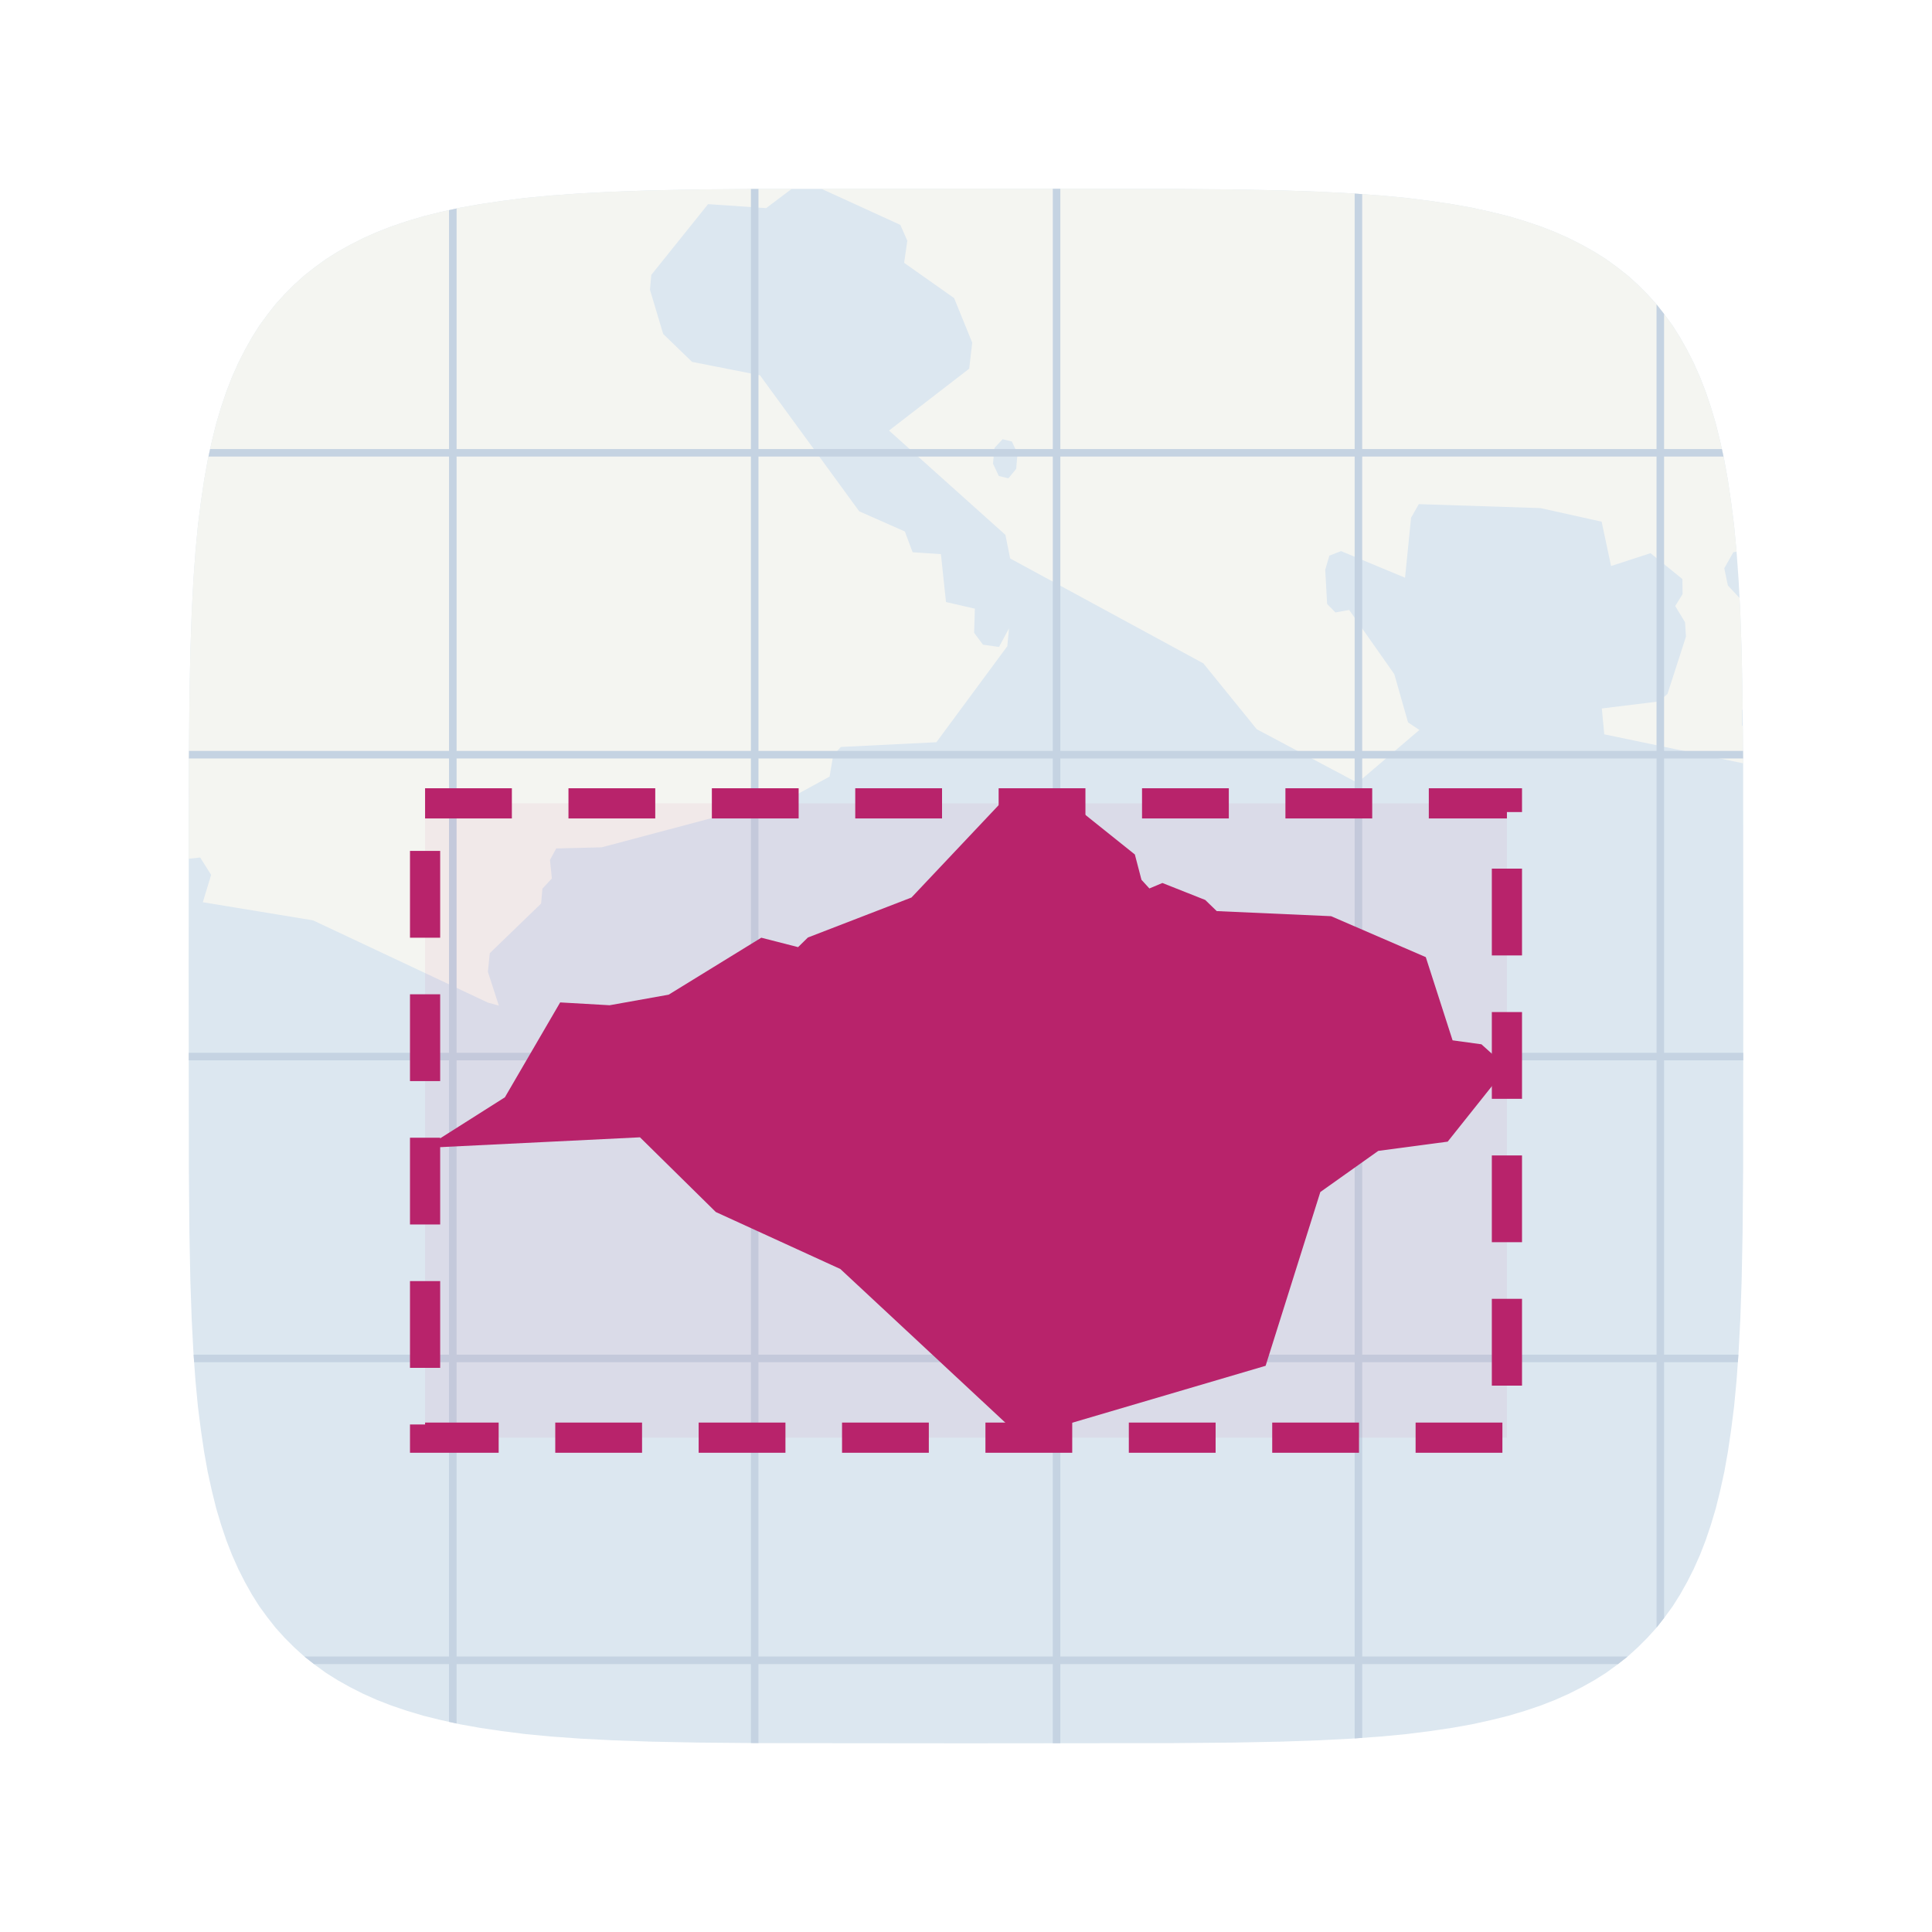
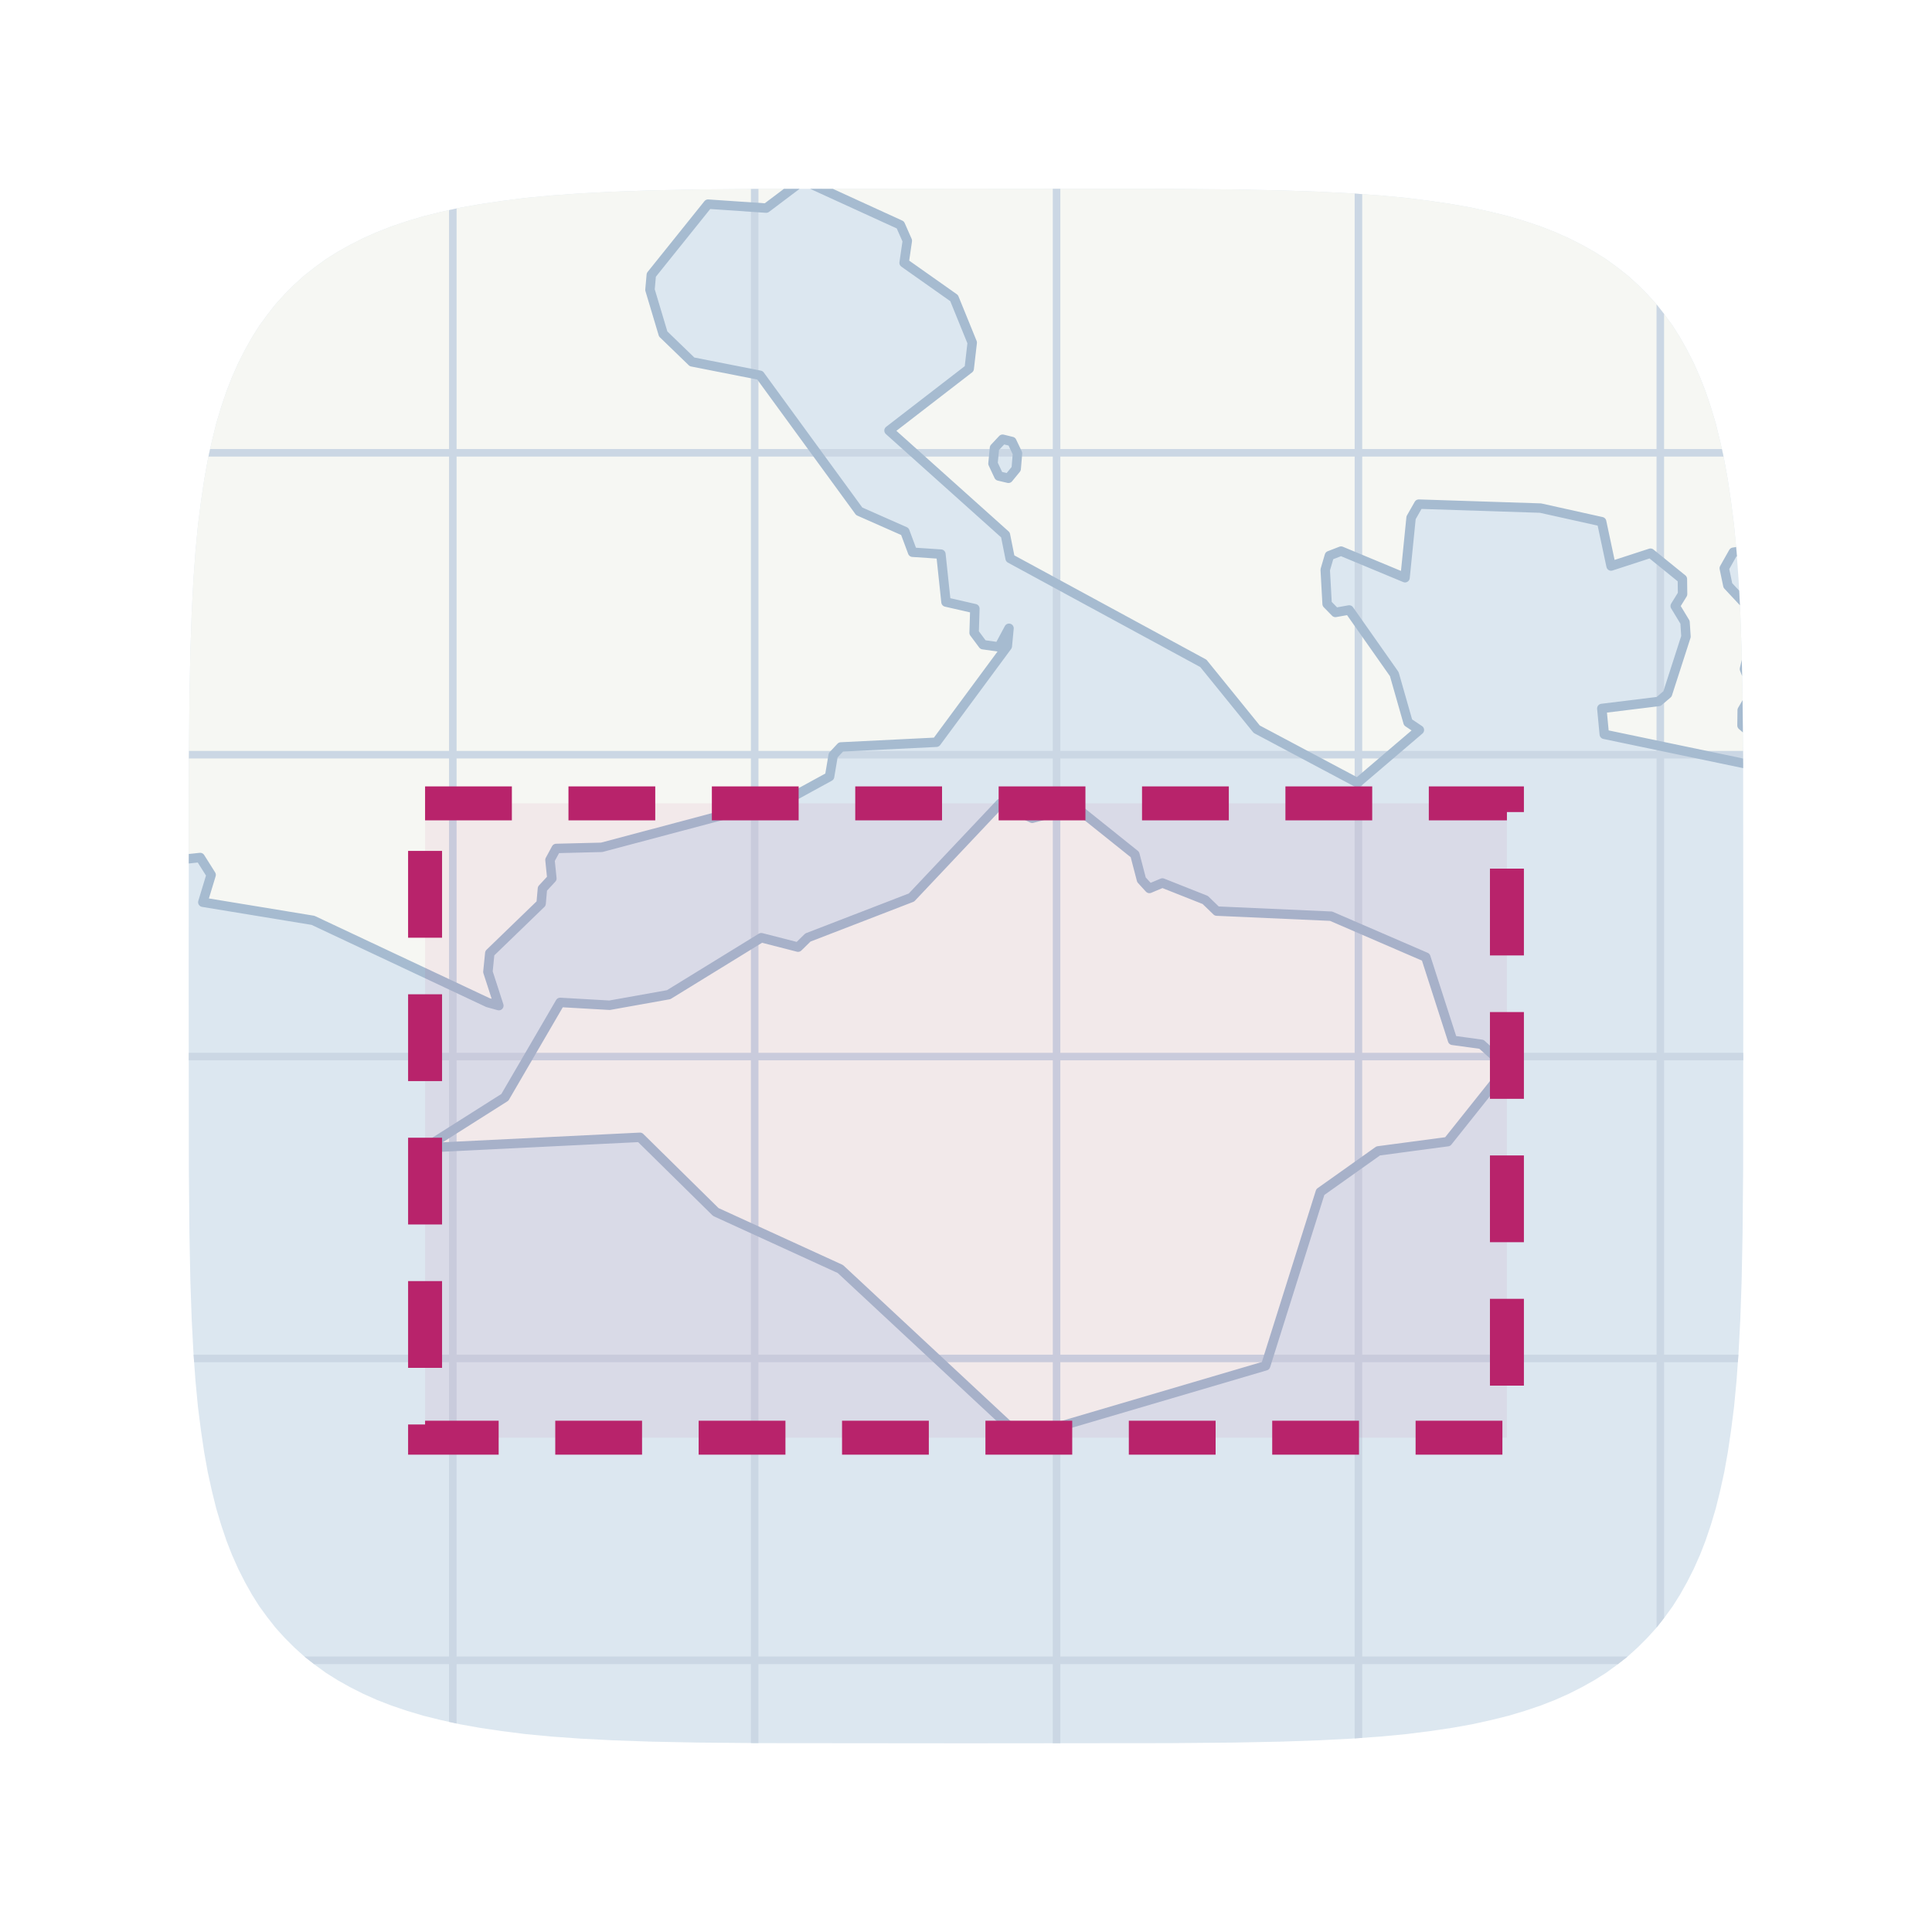
<svg xmlns="http://www.w3.org/2000/svg" xmlns:xlink="http://www.w3.org/1999/xlink" viewBox="0 0 1024 1024" width="1024" height="1024">
  <defs>
    <path id="squircle" d="M 924.0 512.0 L 923.9 619.7 L 923.6 654.0 L 923.1 679.0 L 922.4 699.2 L 921.5 716.5 L 920.4 731.8 L 919.1 745.5 L 917.5 758.1 L 915.8 769.6 L 913.9 780.2 L 911.7 790.2 L 909.4 799.5 L 906.8 808.2 L 904.0 816.5 L 901.0 824.2 L 897.7 831.6 L 894.2 838.5 L 890.5 845.1 L 886.6 851.3 L 882.3 857.2 L 877.9 862.8 L 873.1 868.1 L 868.1 873.1 L 862.8 877.9 L 857.2 882.3 L 851.3 886.6 L 845.1 890.5 L 838.5 894.2 L 831.6 897.7 L 824.2 901.0 L 816.5 904.0 L 808.2 906.8 L 799.5 909.4 L 790.2 911.7 L 780.2 913.9 L 769.6 915.8 L 758.1 917.5 L 745.5 919.1 L 731.8 920.4 L 716.5 921.5 L 699.2 922.4 L 679.0 923.1 L 654.0 923.6 L 619.7 923.9 L 512.0 924.0 L 404.3 923.9 L 370.0 923.6 L 345.0 923.1 L 324.8 922.4 L 307.5 921.5 L 292.2 920.4 L 278.5 919.1 L 265.9 917.5 L 254.4 915.8 L 243.8 913.9 L 233.8 911.7 L 224.5 909.4 L 215.8 906.8 L 207.5 904.0 L 199.8 901.0 L 192.4 897.7 L 185.5 894.2 L 178.9 890.5 L 172.7 886.6 L 166.8 882.3 L 161.2 877.9 L 155.9 873.1 L 150.9 868.1 L 146.1 862.8 L 141.7 857.2 L 137.4 851.3 L 133.5 845.1 L 129.8 838.5 L 126.3 831.6 L 123.0 824.2 L 120.0 816.5 L 117.2 808.2 L 114.6 799.5 L 112.3 790.2 L 110.1 780.2 L 108.2 769.6 L 106.5 758.1 L 104.9 745.5 L 103.6 731.8 L 102.5 716.5 L 101.6 699.2 L 100.9 679.0 L 100.4 654.0 L 100.1 619.7 L 100.0 512.0 L 100.1 404.3 L 100.4 370.0 L 100.9 345.0 L 101.6 324.8 L 102.5 307.5 L 103.6 292.2 L 104.9 278.5 L 106.5 265.9 L 108.2 254.4 L 110.1 243.8 L 112.3 233.8 L 114.6 224.5 L 117.2 215.8 L 120.0 207.5 L 123.0 199.8 L 126.3 192.4 L 129.8 185.5 L 133.5 178.9 L 137.4 172.7 L 141.7 166.8 L 146.1 161.2 L 150.9 155.9 L 155.9 150.9 L 161.2 146.1 L 166.8 141.7 L 172.7 137.4 L 178.9 133.5 L 185.5 129.8 L 192.4 126.3 L 199.8 123.0 L 207.5 120.0 L 215.8 117.2 L 224.5 114.6 L 233.8 112.3 L 243.8 110.1 L 254.4 108.2 L 265.9 106.5 L 278.5 104.9 L 292.2 103.6 L 307.5 102.5 L 324.8 101.6 L 345.0 100.9 L 370.0 100.4 L 404.3 100.1 L 512.0 100.0 L 619.7 100.1 L 654.0 100.4 L 679.0 100.9 L 699.2 101.6 L 716.5 102.5 L 731.8 103.6 L 745.5 104.9 L 758.1 106.5 L 769.6 108.2 L 780.2 110.1 L 790.2 112.3 L 799.5 114.6 L 808.2 117.2 L 816.5 120.0 L 824.2 123.0 L 831.6 126.3 L 838.5 129.8 L 845.1 133.5 L 851.3 137.4 L 857.2 141.7 L 862.8 146.1 L 868.1 150.9 L 873.1 155.9 L 877.9 161.2 L 882.3 166.8 L 886.6 172.7 L 890.5 178.9 L 894.2 185.5 L 897.7 192.4 L 901.0 199.8 L 904.0 207.5 L 906.8 215.8 L 909.4 224.5 L 911.7 233.8 L 913.9 243.8 L 915.8 254.4 L 917.5 265.9 L 919.1 278.5 L 920.4 292.2 L 921.5 307.5 L 922.4 324.8 L 923.1 345.0 L 923.6 370.0 L 923.9 404.3 Z" />
    <clipPath id="tile">
      <use xlink:href="#squircle" />
    </clipPath>
  </defs>
  <g clip-path="url(#tile)">
    <g>
      <rect x="0" y="0" width="1024" height="1024" fill="#DCE7F0" />
-       <path d="M-1302.1 341.2L-1267.6 296.8L-1219.2 279.9L-1156.5 282.9L-1135.7 257.4L-1113.8 274.8L-1075.8 251.3L-1033.7 255.6L-1029.2 251.4L-1027.5 243.6L-968.1 215.8L-919.2 223.7L-913.6 213.0L-913.5 205.3L-927.5 179.4L-908.0 148.1L-908.7 140.3L-918.6 122.0L-900.1 105.8L-904.5 59.4L-896.2 50.6L-884.2 56.0L-872.6 41.2L-854.9 52.0L-849.5 51.6L-841.0 40.9L-842.3 18.7L-819.0 31.8L-792.3 28.7L-778.8 65.4L-742.5 104.0L-738.4 103.1L-728.9 90.8L-730.7 74.1L-709.7 68.1L-693.1 85.9L-626.1 58.5L-622.4 48.0L-626.5 37.6L-631.6 33.9L-652.9 34.0L-657.8 9.3L-604.5 -51.5L-604.1 -61.4L-623.0 -102.7L-596.2 -121.7L-533.5 -102.9L-503.1 -106.6L-448.9 -48.2L-425.1 16.3L-367.3 56.1L-367.3 85.7L-347.7 112.9L-310.1 103.2L-274.8 66.7L-228.9 60.4L-217.7 44.6L-186.2 35.8L-182.6 57.4L-146.3 85.5L-94.9 160.3L-89.8 160.1L-58.5 137.7L-23.9 145.5L-30.4 186.2L-65.6 212.6L-70.4 252.6L-67.3 259.3L-46.1 270.9L-19.9 257.5L-14.2 292.6L-1.6 304.8L-15.4 315.8L-24.0 348.4L-24.0 356.1L-16.4 375.5L-49.6 368.3L-63.8 352.3L-82.8 358.5L-93.5 432.6L-115.7 405.1L-139.4 415.1L-146.3 399.3L-159.5 403.5L-164.7 380.4L-168.5 375.5L-187.5 387.2L-230.4 385.8L-244.6 402.6L-249.2 478.8L-264.8 492.5L-278.7 495.5L-282.0 518.9L-293.7 518.1L-298.0 522.2L-297.6 536.9L-292.5 542.3L-263.2 530.8L-254.8 542.4L-261.2 542.4L-265.6 549.0L-260.3 570.8L-255.9 574.7L-246.9 574.1L-244.4 586.9L-239.7 589.5L-234.0 586.3L-227.5 596.9L-222.7 596.8L-210.1 584.3L-208.2 595.1L-201.9 597.4L-186.3 582.0L-178.4 578.6L-169.0 592.4L-175.6 634.3L-171.9 639.6L-149.6 645.3L-184.8 688.3L-183.3 702.5L-172.0 705.9L-180.1 728.8L-263.4 738.5L-295.2 760.2L-307.5 730.2L-361.5 720.6L-383.1 698.3L-396.4 704.1L-410.4 692.1L-442.4 692.8L-454.9 679.6L-506.5 690.3L-672.3 654.9L-703.9 656.2L-722.3 670.9L-732.6 689.7L-730.9 698.9L-724.7 702.1L-727.2 708.8L-726.1 716.5L-714.8 725.6L-734.9 718.9L-753.9 746.7L-752.7 756.1L-744.2 769.8L-703.2 773.5L-698.7 819.2L-741.6 871.3L-735.0 793.7L-737.1 784.7L-824.6 697.7L-942.0 607.2L-1116.3 511.9L-1246.5 484.8L-1287.1 511.7L-1293.0 493.8L-1276.8 457.3L-1275.8 449.4L-1294.4 425.1L-1226.6 382.2L-1222.5 370.7L-1229.1 359.3L-1302.1 341.2ZM-311.1 557.5L-305.0 559.8L-298.0 549.6L-297.2 542.0L-301.1 534.6L-308.0 533.8L-312.4 538.4L-311.1 557.5ZM-190.9 568.0L-220.8 557.0L-195.6 552.9L-185.6 557.9L-190.9 568.0ZM-186.2 35.8L-181.5 43.5L-176.3 45.3L-154.1 22.0L-108.4 18.4L-94.8 6.9L-94.0 24.8L-86.6 30.9L-71.3 9.7L-51.8 1.4L-28.8 40.4L-12.3 33.0L37.8 56.2L77.3 58.6L139.8 111.9L144.9 111.2L171.4 89.4L189.5 87.9L200.9 66.4L201.5 58.2L198.1 52.0L188.4 47.6L178.2 19.6L210.2 1.5L212.4 -5.8L211.2 -18.9L206.7 -25.5L174.3 -39.6L171.4 -53.2L179.0 -116.7L168.8 -143.7L178.1 -184.5L173.5 -191.0L140.3 -205.1L149.1 -256.8L129.8 -295.1L132.5 -310.3L130.9 -318.0L105.7 -339.8L110.4 -358.3L172.1 -364.0L202.0 -425.2L235.0 -430.2L270.4 -412.4L280.0 -417.2L284.0 -430.1L281.3 -437.3L276.3 -439.4L274.0 -475.1L293.9 -484.6L298.7 -497.7L284.1 -536.5L290.8 -575.4L323.2 -559.7L388.7 -570.5L392.6 -575.5L393.1 -583.4L383.4 -604.3L401.3 -608.4L420.1 -635.7L488.9 -625.7L597.4 -634.3L679.6 -608.7L722.3 -608.3L745.1 -614.2L748.1 -620.8L748.6 -638.1L780.6 -655.1L822.1 -610.3L891.9 -618.2L898.2 -614.0L961.6 -623.7L1011.6 -600.6L1057.5 -600.7L1125.9 -564.2L1140.3 -541.0L1161.0 -524.3L1175.5 -473.6L1177.5 -431.1L1159.5 -386.2L1125.5 -406.0L1097.1 -401.2L1089.8 -405.8L1047.7 -353.0L1048.9 -343.2L1070.7 -300.0L1063.5 -256.0L1065.0 -246.4L1070.9 -243.0L1100.8 -249.5L1132.7 -188.7L1159.5 -178.8L1155.3 -163.2L1150.0 -161.5L1147.1 -155.1L1150.6 -133.7L1120.9 -121.4L1101.5 -93.6L1053.4 -98.3L1049.5 -92.7L1040.3 -60.8L993.0 -20.4L995.3 13.0L979.0 29.1L952.7 112.8L947.6 119.8L948.3 129.4L961.2 150.7L942.9 162.7L926.0 206.0L928.1 215.5L958.5 256.1L951.9 287.3L918.7 292.7L913.9 301.2L915.8 310.3L931.2 326.8L924.6 354.6L929.2 366.5L923.4 376.4L923.3 384.5L935.3 394.8L946.1 390.7L944.6 408.9L850.3 389.2L849.0 375.5L879.1 371.8L883.8 367.8L893.6 337.4L893.1 329.8L887.9 321.2L891.8 314.9L891.7 306.9L874.8 293.2L853.9 300.0L848.9 276.5L816.5 269.3L752.0 267.2L747.9 274.4L744.7 306.2L710.8 292.1L704.6 294.5L702.4 302.0L703.4 320.1L707.8 324.6L715.1 323.3L739.0 357.3L746.3 382.9L752.3 386.9L719.5 414.9L666.1 386.5L637.8 351.6L535.4 296.0L532.9 283.5L471.2 228.2L513.7 195.4L515.3 181.6L505.7 158.0L479.2 139.3L480.9 127.6L477.2 119.2L425.6 95.6L406.1 110.3L375.3 108.2L345.2 145.7L344.5 153.6L351.5 177.0L366.8 191.8L402.8 198.9L455.4 271.0L479.6 281.7L483.7 292.7L498.7 293.7L501.4 319.1L516.7 322.6L516.3 335.4L521.0 341.7L529.5 342.9L534.8 333.0L533.9 342.5L496.3 393.4L445.7 395.9L441.6 400.3L439.7 411.6L420.5 422.1L318.9 449.1L294.8 449.7L291.5 455.8L292.5 465.6L287.5 471.0L286.8 478.9L259.6 505.2L258.6 515.1L264.4 533.0L258.6 531.4L165.9 487.8L107.5 478.2L111.9 463.7L106.1 454.5L50.1 460.5L55.2 433.0L47.8 412.0L43.5 407.2L4.1 430.2L-25.2 353.3L-15.7 315.3L-9.6 305.4L-14.7 293.1L-19.2 265.4L-25.7 260.9L-45.3 271.5L-71.4 257.2L-65.9 210.9L-31.4 186.2L-25.6 156.8L-26.9 147.6L-59.1 138.3L-93.8 162.9L-146.3 85.6L-184.7 55.9L-186.2 35.8ZM526.3 245.7L529.4 252.3L534.5 253.5L538.6 248.5L539.3 240.3L536.3 234.0L531.4 232.8L527.1 237.4L526.3 245.7ZM924.0 209.6L943.2 161.6L955.5 150.8L955.0 140.9L941.2 118.0L953.1 110.9L979.2 28.0L993.9 12.1L991.3 -20.7L1039.5 -60.4L1051.4 -99.3L1099.9 -93.9L1120.3 -121.2L1150.7 -133.6L1213.1 -107.8L1288.6 -138.1L1319.3 -122.4L1346.1 -134.0L1384.8 -126.9L1390.0 -131.9L1393.4 -146.1L1426.9 -137.6L1441.5 -147.9L1521.2 -166.4L1552.8 -186.3L1654.8 -201.1L1700.9 -224.1L1704.3 -234.8L1746.6 -242.1L1752.1 -254.6L1791.5 -274.6L1840.0 -260.6L1837.1 -240.2L1842.2 -231.4L2018.2 -227.2L2020.1 -189.6L2037.2 -176.1L1956.3 -148.5L1951.9 -143.7L1951.1 -135.4L1957.0 -117.2L1973.0 -111.7L1978.9 -84.0L2002.9 -82.0L1986.4 -66.3L1986.0 -44.8L1965.5 -28.1L1969.5 13.5L1960.4 52.8L1919.4 55.6L1904.4 34.3L1864.8 57.0L1861.8 67.7L1872.0 111.7L1854.3 122.7L1837.8 216.6L1801.0 226.9L1799.5 214.1L1792.3 210.3L1784.6 217.3L1779.2 248.2L1737.9 232.4L1720.3 251.6L1719.3 263.5L1747.7 320.1L1717.9 316.9L1711.8 325.0L1678.3 321.8L1503.6 362.9L1385.3 368.1L1208.3 407.9L1157.7 436.2L1111.1 504.4L1071.4 466.2L980.8 413.7L970.9 402.3L970.9 387.8L975.3 386.9L982.2 393.9L987.0 392.5L1009.6 359.3L1010.5 349.5L996.6 336.1L993.6 304.7L981.7 299.7L976.7 302.1L974.4 309.4L979.1 371.0L940.6 341.5L957.1 256.8L924.0 209.6ZM1146.4 449.6L1150.8 436.2L1149.3 428.2L1141.2 418.6L1133.4 422.0L1131.0 429.1L1132.5 436.7L1140.0 449.8L1146.4 449.6Z" fill="#F4F5F1" fill-rule="evenodd" />
-       <path d="M80 0V1024M240 0V1024M400 0V1024M560 0V1024M720 0V1024M880 0V1024M0 80H1024M0 240H1024M0 400H1024M0 560H1024M0 720H1024M0 880H1024" stroke="#C5D3E2" stroke-width="4" fill="none" />
-       <path d="M225.3 608.4L267.6 581.6L296.9 531.3L323.1 532.8L354.4 527.2L403.5 497.0L423.0 502.0L428.2 496.9L483.1 475.7L530.2 425.8L547.1 433.7L569.9 427.6L601.5 452.9L605.0 466.3L609.2 470.9L616.1 468.0L638.8 477.0L644.9 482.9L705.5 485.6L755.7 507.3L769.9 551.4L785.2 553.5L798.7 565.7L767.3 605.1L730.5 610.0L699.8 631.8L670.8 723.9L541.4 762.0L445.4 672.6L379.4 642.4L339.2 602.8L225.3 608.4Z" fill="#B8236B" fill-rule="evenodd" />
-       <rect x="225.3" y="425.8" width="573.4" height="336.2" fill="rgba(184,35,107,0.06)" stroke="#B8236B" stroke-width="16" stroke-dasharray="46 30" />
+       <path d="M-1302.1 341.2L-1267.6 296.8L-1219.2 279.9L-1156.5 282.9L-1135.7 257.4L-1113.8 274.8L-1075.8 251.3L-1033.7 255.6L-1029.2 251.4L-1027.5 243.6L-968.1 215.8L-919.2 223.7L-913.6 213.0L-913.5 205.3L-927.5 179.4L-908.0 148.1L-908.7 140.3L-918.6 122.0L-900.1 105.8L-904.5 59.4L-896.2 50.6L-884.2 56.0L-872.6 41.2L-854.9 52.0L-849.5 51.6L-841.0 40.9L-842.3 18.7L-819.0 31.8L-792.3 28.7L-778.8 65.4L-742.5 104.0L-738.4 103.1L-728.9 90.8L-730.7 74.1L-709.7 68.1L-693.1 85.9L-626.1 58.5L-622.4 48.0L-626.5 37.6L-631.6 33.9L-652.9 34.0L-657.8 9.3L-604.5 -51.5L-604.1 -61.4L-623.0 -102.7L-596.2 -121.7L-533.5 -102.9L-503.1 -106.6L-448.9 -48.2L-425.1 16.3L-367.3 56.1L-367.3 85.7L-347.7 112.9L-310.1 103.2L-274.8 66.7L-228.9 60.4L-217.7 44.6L-186.2 35.8L-182.6 57.4L-146.3 85.5L-94.9 160.3L-89.8 160.1L-58.5 137.7L-23.9 145.5L-30.4 186.2L-65.6 212.6L-70.4 252.6L-67.3 259.3L-46.1 270.9L-19.9 257.5L-14.2 292.6L-1.6 304.8L-15.4 315.8L-24.0 348.4L-24.0 356.1L-16.4 375.5L-49.6 368.3L-63.8 352.3L-82.8 358.5L-93.5 432.6L-115.7 405.1L-139.4 415.1L-146.3 399.3L-159.5 403.5L-164.7 380.4L-168.5 375.5L-187.5 387.2L-230.4 385.8L-244.6 402.6L-249.2 478.8L-264.8 492.5L-278.7 495.5L-282.0 518.9L-293.7 518.1L-298.0 522.2L-297.6 536.9L-292.5 542.3L-263.2 530.8L-254.8 542.4L-261.2 542.4L-265.6 549.0L-260.3 570.8L-255.9 574.7L-246.9 574.1L-244.4 586.9L-239.7 589.5L-234.0 586.3L-227.5 596.9L-222.7 596.8L-210.1 584.3L-208.2 595.1L-201.9 597.4L-186.3 582.0L-178.4 578.6L-169.0 592.4L-175.6 634.3L-171.9 639.6L-149.6 645.3L-184.8 688.3L-183.3 702.5L-172.0 705.9L-180.1 728.8L-263.4 738.5L-295.2 760.2L-307.5 730.2L-361.5 720.6L-383.1 698.3L-396.4 704.1L-410.4 692.1L-442.4 692.8L-454.9 679.6L-506.5 690.3L-672.3 654.9L-703.9 656.2L-722.3 670.9L-732.6 689.7L-730.9 698.9L-724.7 702.1L-727.2 708.8L-726.1 716.5L-714.8 725.6L-734.9 718.9L-753.9 746.7L-752.7 756.1L-744.2 769.8L-703.2 773.5L-698.7 819.2L-741.6 871.3L-735.0 793.7L-737.1 784.7L-824.6 697.7L-942.0 607.2L-1116.3 511.9L-1246.5 484.8L-1287.1 511.7L-1293.0 493.8L-1276.8 457.3L-1275.8 449.4L-1294.4 425.1L-1226.6 382.2L-1222.5 370.7L-1229.1 359.3L-1302.1 341.2ZM-311.1 557.5L-305.0 559.8L-298.0 549.6L-297.2 542.0L-301.1 534.6L-308.0 533.8L-312.4 538.4L-311.1 557.5ZM-190.9 568.0L-220.8 557.0L-195.6 552.9L-185.6 557.9L-190.9 568.0ZM-186.2 35.8L-181.5 43.5L-176.3 45.3L-154.1 22.0L-108.4 18.4L-94.8 6.9L-94.0 24.8L-86.6 30.9L-71.3 9.7L-51.8 1.4L-28.8 40.4L-12.3 33.0L37.8 56.2L77.3 58.6L139.8 111.9L144.9 111.2L171.4 89.4L189.5 87.9L200.9 66.4L201.5 58.2L198.1 52.0L188.4 47.6L178.2 19.6L210.2 1.5L212.4 -5.8L211.2 -18.9L206.7 -25.5L174.3 -39.6L171.4 -53.2L179.0 -116.7L168.8 -143.7L178.1 -184.5L173.5 -191.0L140.3 -205.1L149.1 -256.8L129.8 -295.1L132.5 -310.3L130.9 -318.0L105.7 -339.8L110.4 -358.3L172.1 -364.0L202.0 -425.2L235.0 -430.2L270.4 -412.4L280.0 -417.2L284.0 -430.1L281.3 -437.3L276.3 -439.4L274.0 -475.1L293.9 -484.6L298.7 -497.7L284.1 -536.5L290.8 -575.4L323.2 -559.7L388.7 -570.5L392.6 -575.5L393.1 -583.4L383.4 -604.3L401.3 -608.4L420.1 -635.7L488.9 -625.7L597.4 -634.3L679.6 -608.7L722.3 -608.3L745.1 -614.2L748.1 -620.8L748.6 -638.1L780.6 -655.1L822.1 -610.3L891.9 -618.2L898.2 -614.0L961.6 -623.7L1011.6 -600.6L1057.5 -600.7L1125.9 -564.2L1140.3 -541.0L1161.0 -524.3L1175.5 -473.6L1177.5 -431.1L1159.5 -386.2L1125.5 -406.0L1097.1 -401.2L1089.8 -405.8L1047.7 -353.0L1048.9 -343.2L1070.7 -300.0L1063.5 -256.0L1065.0 -246.4L1070.9 -243.0L1100.8 -249.5L1132.7 -188.7L1159.5 -178.8L1155.3 -163.2L1150.0 -161.5L1147.1 -155.1L1150.6 -133.7L1120.9 -121.4L1101.5 -93.6L1053.4 -98.3L1049.5 -92.7L1040.3 -60.8L993.0 -20.4L995.3 13.0L979.0 29.1L952.7 112.8L947.6 119.8L948.3 129.4L961.2 150.7L942.9 162.7L926.0 206.0L928.1 215.5L958.5 256.1L951.9 287.3L918.7 292.7L913.9 301.2L915.8 310.3L931.2 326.8L924.6 354.6L929.2 366.5L923.4 376.4L923.3 384.5L935.3 394.8L946.1 390.7L944.6 408.9L850.3 389.2L849.0 375.5L879.1 371.8L883.8 367.8L893.6 337.4L893.1 329.8L887.9 321.2L891.8 314.9L891.7 306.9L874.8 293.2L853.9 300.0L848.9 276.5L816.5 269.3L752.0 267.2L747.9 274.4L744.7 306.2L710.8 292.1L704.6 294.5L702.4 302.0L703.4 320.1L707.8 324.6L715.1 323.3L739.0 357.3L746.3 382.9L752.3 386.9L719.5 414.9L666.1 386.5L637.8 351.6L535.4 296.0L532.9 283.5L471.2 228.2L513.7 195.4L515.3 181.6L505.7 158.0L479.2 139.3L480.9 127.6L477.2 119.2L425.6 95.6L406.1 110.3L375.3 108.2L345.2 145.7L344.5 153.6L351.5 177.0L366.8 191.8L402.8 198.9L455.4 271.0L479.6 281.7L483.7 292.7L498.7 293.7L501.4 319.1L516.7 322.6L516.3 335.4L521.0 341.7L529.5 342.9L534.8 333.0L533.9 342.5L496.3 393.4L445.7 395.9L441.6 400.3L439.7 411.6L420.5 422.1L318.9 449.1L294.8 449.7L291.5 455.8L292.5 465.6L287.5 471.0L286.8 478.9L259.6 505.2L258.6 515.1L264.4 533.0L258.6 531.4L165.9 487.8L107.5 478.2L111.9 463.7L106.1 454.5L50.1 460.5L55.2 433.0L47.8 412.0L43.5 407.2L4.1 430.2L-25.2 353.3L-15.7 315.3L-9.6 305.4L-14.7 293.1L-19.2 265.4L-25.7 260.9L-45.3 271.5L-71.4 257.2L-65.9 210.9L-31.4 186.2L-25.6 156.8L-26.9 147.6L-59.1 138.3L-93.8 162.9L-146.3 85.6L-184.7 55.9L-186.2 35.8ZM526.3 245.7L529.4 252.3L534.5 253.5L538.6 248.5L539.3 240.3L536.3 234.0L531.4 232.8L527.1 237.4L526.3 245.7ZM924.0 209.6L943.2 161.6L955.5 150.8L955.0 140.9L941.2 118.0L953.1 110.9L979.2 28.0L993.9 12.1L991.3 -20.7L1039.5 -60.4L1051.4 -99.3L1099.9 -93.9L1120.3 -121.2L1150.7 -133.6L1213.1 -107.8L1288.6 -138.1L1319.3 -122.4L1346.1 -134.0L1384.8 -126.9L1390.0 -131.9L1393.4 -146.1L1426.9 -137.6L1441.5 -147.9L1521.2 -166.4L1552.8 -186.3L1654.8 -201.1L1700.9 -224.1L1704.3 -234.8L1746.6 -242.1L1752.1 -254.6L1791.5 -274.6L1840.0 -260.6L1837.1 -240.2L1842.2 -231.4L2018.2 -227.2L2020.1 -189.6L2037.2 -176.1L1956.3 -148.5L1951.9 -143.7L1951.1 -135.4L1957.0 -117.2L1973.0 -111.7L1978.9 -84.0L2002.9 -82.0L1986.4 -66.3L1986.0 -44.8L1965.5 -28.1L1969.5 13.5L1960.4 52.8L1919.4 55.6L1904.4 34.3L1864.8 57.0L1861.8 67.7L1872.0 111.7L1854.3 122.7L1837.8 216.6L1801.0 226.9L1799.5 214.1L1792.3 210.3L1784.6 217.3L1779.2 248.2L1737.9 232.4L1720.3 251.6L1719.3 263.5L1747.7 320.1L1717.9 316.9L1711.8 325.0L1678.3 321.8L1503.6 362.9L1385.3 368.1L1208.3 407.9L1157.7 436.2L1111.1 504.4L1071.4 466.2L980.8 413.7L970.9 402.3L970.9 387.8L975.3 386.9L982.2 393.9L987.0 392.5L1009.6 359.3L1010.5 349.5L996.6 336.1L993.6 304.7L981.7 299.7L976.7 302.1L974.4 309.4L979.1 371.0L940.6 341.5L957.1 256.8L924.0 209.6ZM1146.4 449.6L1150.8 436.2L1149.3 428.2L1141.2 418.6L1133.4 422.0L1131.0 429.1L1132.5 436.7L1140.0 449.8L1146.4 449.6ZM225.3 608.4L267.6 581.6L296.9 531.3L323.1 532.8L354.4 527.2L403.5 497.0L423.0 502.0L428.2 496.9L483.1 475.7L530.2 425.8L547.1 433.7L569.9 427.6L601.5 452.9L605.0 466.3L609.2 470.9L616.1 468.0L638.8 477.0L644.9 482.9L705.5 485.6L755.7 507.3L769.9 551.4L785.2 553.5L798.7 565.7L767.3 605.1L730.5 610.0L699.8 631.8L670.8 723.9L541.4 762.0L445.4 672.6L379.4 642.4L339.2 602.8L225.3 608.4Z" fill="#F6F7F3" fill-rule="evenodd" />
+       <path d="M80 0V1024M240 0V1024M400 0V1024M560 0V1024M720 0V1024M880 0V1024M0 80H1024M0 240H1024M0 400H1024M0 560H1024M0 720H1024M0 880H1024" stroke="#CBD7E4" stroke-width="4" fill="none" />
+       <path d="M-1302.1 341.2L-1267.6 296.8L-1219.2 279.9L-1156.5 282.9L-1135.7 257.4L-1113.8 274.8L-1075.8 251.3L-1033.7 255.6L-1029.2 251.4L-1027.5 243.6L-968.1 215.8L-919.2 223.7L-913.6 213.0L-913.5 205.3L-927.5 179.4L-908.0 148.1L-908.7 140.3L-918.6 122.0L-900.1 105.8L-904.5 59.4L-896.2 50.6L-884.2 56.0L-872.6 41.2L-854.9 52.0L-849.5 51.6L-841.0 40.9L-842.3 18.7L-819.0 31.8L-792.3 28.7L-778.8 65.4L-742.5 104.0L-738.4 103.1L-728.9 90.8L-730.7 74.1L-709.7 68.1L-693.1 85.9L-626.1 58.5L-622.4 48.0L-626.5 37.6L-631.6 33.9L-652.9 34.0L-657.8 9.3L-604.5 -51.5L-604.1 -61.4L-623.0 -102.7L-596.2 -121.7L-533.5 -102.9L-503.1 -106.6L-448.9 -48.2L-425.1 16.3L-367.3 56.1L-367.3 85.7L-347.7 112.9L-310.1 103.2L-274.8 66.7L-228.9 60.4L-217.7 44.6L-186.2 35.8L-182.6 57.4L-146.3 85.5L-94.9 160.3L-89.8 160.1L-58.5 137.7L-23.9 145.5L-30.4 186.2L-65.6 212.6L-70.4 252.6L-67.3 259.3L-46.1 270.9L-19.9 257.5L-14.2 292.6L-1.6 304.8L-15.4 315.8L-24.0 348.4L-24.0 356.1L-16.4 375.5L-49.6 368.3L-63.8 352.3L-82.8 358.5L-93.5 432.6L-115.7 405.1L-139.4 415.1L-146.3 399.3L-159.5 403.5L-164.7 380.4L-168.5 375.5L-187.5 387.2L-230.4 385.8L-244.6 402.6L-249.2 478.8L-264.8 492.5L-278.7 495.5L-282.0 518.9L-293.7 518.1L-298.0 522.2L-297.6 536.9L-292.5 542.3L-263.2 530.8L-254.8 542.4L-261.2 542.4L-265.6 549.0L-260.3 570.8L-255.9 574.7L-246.9 574.1L-244.4 586.9L-239.7 589.5L-234.0 586.3L-227.5 596.9L-222.7 596.8L-210.1 584.3L-208.2 595.1L-201.9 597.4L-186.3 582.0L-178.4 578.6L-169.0 592.4L-175.6 634.3L-171.9 639.6L-149.6 645.3L-184.8 688.3L-183.3 702.5L-172.0 705.9L-180.1 728.8L-263.4 738.5L-295.2 760.2L-307.5 730.2L-361.5 720.6L-383.1 698.3L-396.4 704.1L-410.4 692.1L-442.4 692.8L-454.9 679.6L-506.5 690.3L-672.3 654.9L-703.9 656.2L-722.3 670.9L-732.6 689.7L-730.9 698.9L-724.7 702.1L-727.2 708.8L-726.1 716.5L-714.8 725.6L-734.9 718.9L-753.9 746.7L-752.7 756.1L-744.2 769.8L-703.2 773.5L-698.7 819.2L-741.6 871.3L-735.0 793.7L-737.1 784.7L-824.6 697.7L-942.0 607.2L-1116.3 511.9L-1246.5 484.8L-1287.1 511.7L-1293.0 493.8L-1276.8 457.3L-1275.8 449.4L-1294.4 425.1L-1226.6 382.2L-1222.5 370.7L-1229.1 359.3L-1302.1 341.2ZM-311.1 557.5L-305.0 559.8L-298.0 549.6L-297.2 542.0L-301.1 534.6L-308.0 533.8L-312.4 538.4L-311.1 557.5ZM-190.9 568.0L-220.8 557.0L-195.6 552.9L-185.6 557.9L-190.9 568.0ZM-186.2 35.8L-181.5 43.5L-176.3 45.3L-154.1 22.0L-108.4 18.4L-94.8 6.9L-94.0 24.8L-86.6 30.9L-71.3 9.7L-51.8 1.4L-28.8 40.4L-12.3 33.0L37.8 56.2L77.3 58.6L139.8 111.9L144.9 111.2L171.4 89.4L189.5 87.9L200.9 66.4L201.5 58.2L198.1 52.0L188.4 47.6L178.2 19.6L210.2 1.5L212.4 -5.8L211.2 -18.9L206.7 -25.5L174.3 -39.6L171.4 -53.2L179.0 -116.7L168.8 -143.7L178.1 -184.5L173.5 -191.0L140.3 -205.1L149.1 -256.8L129.8 -295.1L132.5 -310.3L130.9 -318.0L105.7 -339.8L110.4 -358.3L172.1 -364.0L202.0 -425.2L235.0 -430.2L270.4 -412.4L280.0 -417.2L284.0 -430.1L281.3 -437.3L276.3 -439.4L274.0 -475.1L293.9 -484.6L298.7 -497.7L284.1 -536.5L290.8 -575.4L323.2 -559.7L388.7 -570.5L392.6 -575.5L393.1 -583.4L383.4 -604.3L401.3 -608.4L420.1 -635.7L488.9 -625.7L597.4 -634.3L679.6 -608.7L722.3 -608.3L745.1 -614.2L748.1 -620.8L748.6 -638.1L780.6 -655.1L822.1 -610.3L891.9 -618.2L898.2 -614.0L961.6 -623.7L1011.6 -600.6L1057.5 -600.7L1125.9 -564.2L1140.3 -541.0L1161.0 -524.3L1175.5 -473.6L1177.5 -431.1L1159.5 -386.2L1125.5 -406.0L1097.1 -401.2L1089.8 -405.8L1047.7 -353.0L1048.9 -343.2L1070.7 -300.0L1063.5 -256.0L1065.0 -246.4L1070.9 -243.0L1100.8 -249.5L1132.7 -188.7L1159.5 -178.8L1155.3 -163.2L1150.0 -161.5L1147.1 -155.1L1150.6 -133.7L1120.9 -121.4L1101.5 -93.6L1053.4 -98.3L1049.5 -92.7L1040.3 -60.8L993.0 -20.4L995.3 13.0L979.0 29.1L952.7 112.8L947.6 119.8L948.3 129.4L961.2 150.7L942.9 162.7L926.0 206.0L928.1 215.5L958.5 256.1L951.9 287.3L918.7 292.7L913.9 301.2L915.8 310.3L931.2 326.8L924.6 354.6L929.2 366.5L923.4 376.4L923.3 384.5L935.3 394.8L946.1 390.7L944.6 408.9L850.3 389.2L849.0 375.5L879.1 371.8L883.8 367.8L893.6 337.4L893.1 329.8L887.9 321.2L891.8 314.9L891.7 306.9L874.8 293.2L853.9 300.0L848.9 276.5L816.5 269.3L752.0 267.2L747.9 274.4L744.7 306.2L710.8 292.1L704.6 294.5L702.4 302.0L703.4 320.1L707.8 324.6L715.1 323.3L739.0 357.3L746.3 382.9L752.3 386.9L719.5 414.9L666.1 386.5L637.8 351.6L535.4 296.0L532.9 283.5L471.2 228.2L513.7 195.4L515.3 181.6L505.7 158.0L479.2 139.3L480.9 127.6L477.2 119.2L425.6 95.6L406.1 110.3L375.3 108.2L345.2 145.7L344.5 153.6L351.5 177.0L366.8 191.8L402.8 198.9L455.4 271.0L479.6 281.7L483.7 292.7L498.7 293.7L501.4 319.1L516.7 322.6L516.3 335.4L521.0 341.7L529.5 342.9L534.8 333.0L533.9 342.5L496.3 393.4L445.7 395.9L441.6 400.3L439.7 411.6L420.5 422.1L318.9 449.1L294.8 449.7L291.5 455.8L292.5 465.6L287.5 471.0L286.8 478.9L259.6 505.2L258.6 515.1L264.4 533.0L258.6 531.4L165.9 487.8L107.5 478.2L111.9 463.7L106.1 454.5L50.1 460.5L55.2 433.0L47.8 412.0L43.5 407.2L4.1 430.2L-25.2 353.3L-15.7 315.3L-9.6 305.4L-14.7 293.1L-19.2 265.4L-25.7 260.9L-45.3 271.5L-71.4 257.2L-65.9 210.9L-31.4 186.2L-25.6 156.8L-26.9 147.6L-59.1 138.3L-93.8 162.9L-146.3 85.6L-184.7 55.9L-186.2 35.8ZM526.3 245.7L529.4 252.3L534.5 253.5L538.6 248.5L539.3 240.3L536.3 234.0L531.4 232.8L527.1 237.4L526.3 245.7ZM924.0 209.6L943.2 161.6L955.5 150.8L955.0 140.9L941.2 118.0L953.1 110.9L979.2 28.0L993.9 12.1L991.3 -20.7L1039.5 -60.4L1051.4 -99.3L1099.9 -93.9L1120.3 -121.2L1150.7 -133.6L1213.1 -107.8L1288.6 -138.1L1319.3 -122.4L1346.1 -134.0L1384.8 -126.9L1390.0 -131.9L1393.4 -146.1L1426.9 -137.6L1441.5 -147.9L1521.2 -166.4L1552.8 -186.3L1654.8 -201.1L1700.9 -224.1L1704.3 -234.8L1746.6 -242.1L1752.1 -254.6L1791.5 -274.6L1840.0 -260.6L1837.1 -240.2L1842.2 -231.4L2018.2 -227.2L2020.1 -189.6L2037.2 -176.1L1956.3 -148.5L1951.9 -143.7L1951.1 -135.4L1957.0 -117.2L1973.0 -111.7L1978.9 -84.0L2002.9 -82.0L1986.4 -66.3L1986.0 -44.8L1965.5 -28.1L1969.5 13.5L1960.4 52.8L1919.4 55.6L1904.4 34.3L1864.8 57.0L1861.8 67.7L1872.0 111.7L1854.3 122.7L1837.8 216.6L1801.0 226.9L1799.5 214.1L1792.3 210.3L1784.6 217.3L1779.2 248.2L1737.9 232.4L1720.3 251.6L1719.3 263.5L1747.7 320.1L1717.9 316.9L1711.8 325.0L1678.3 321.8L1503.6 362.9L1385.3 368.1L1208.3 407.9L1157.7 436.2L1111.1 504.4L1071.4 466.2L980.8 413.7L970.9 402.3L970.9 387.8L975.3 386.9L982.2 393.9L987.0 392.5L1009.6 359.3L1010.5 349.5L996.6 336.1L993.6 304.7L981.7 299.7L976.7 302.1L974.4 309.4L979.1 371.0L940.6 341.5L957.1 256.8L924.0 209.6ZM1146.4 449.6L1150.8 436.2L1149.3 428.2L1141.2 418.6L1133.4 422.0L1131.0 429.1L1132.5 436.7L1140.0 449.8L1146.4 449.6ZM225.3 608.4L267.6 581.6L296.9 531.3L323.1 532.8L354.4 527.2L403.5 497.0L423.0 502.0L428.2 496.9L483.1 475.7L530.2 425.8L547.1 433.7L569.9 427.6L601.5 452.9L605.0 466.3L609.2 470.9L616.1 468.0L638.8 477.0L644.9 482.9L705.5 485.6L755.7 507.3L769.9 551.4L785.2 553.5L798.7 565.7L767.3 605.1L730.5 610.0L699.8 631.8L670.8 723.9L541.4 762.0L445.4 672.6L379.4 642.4L339.2 602.8L225.3 608.4Z" fill="none" stroke="#A6BBD0" stroke-width="5" stroke-linejoin="round" />
+       <rect x="225.3" y="425.8" width="573.4" height="336.2" fill="rgba(184,35,107,0.07)" stroke="#B8236B" stroke-width="18" stroke-dasharray="46 30" />
    </g>
  </g>
</svg>
